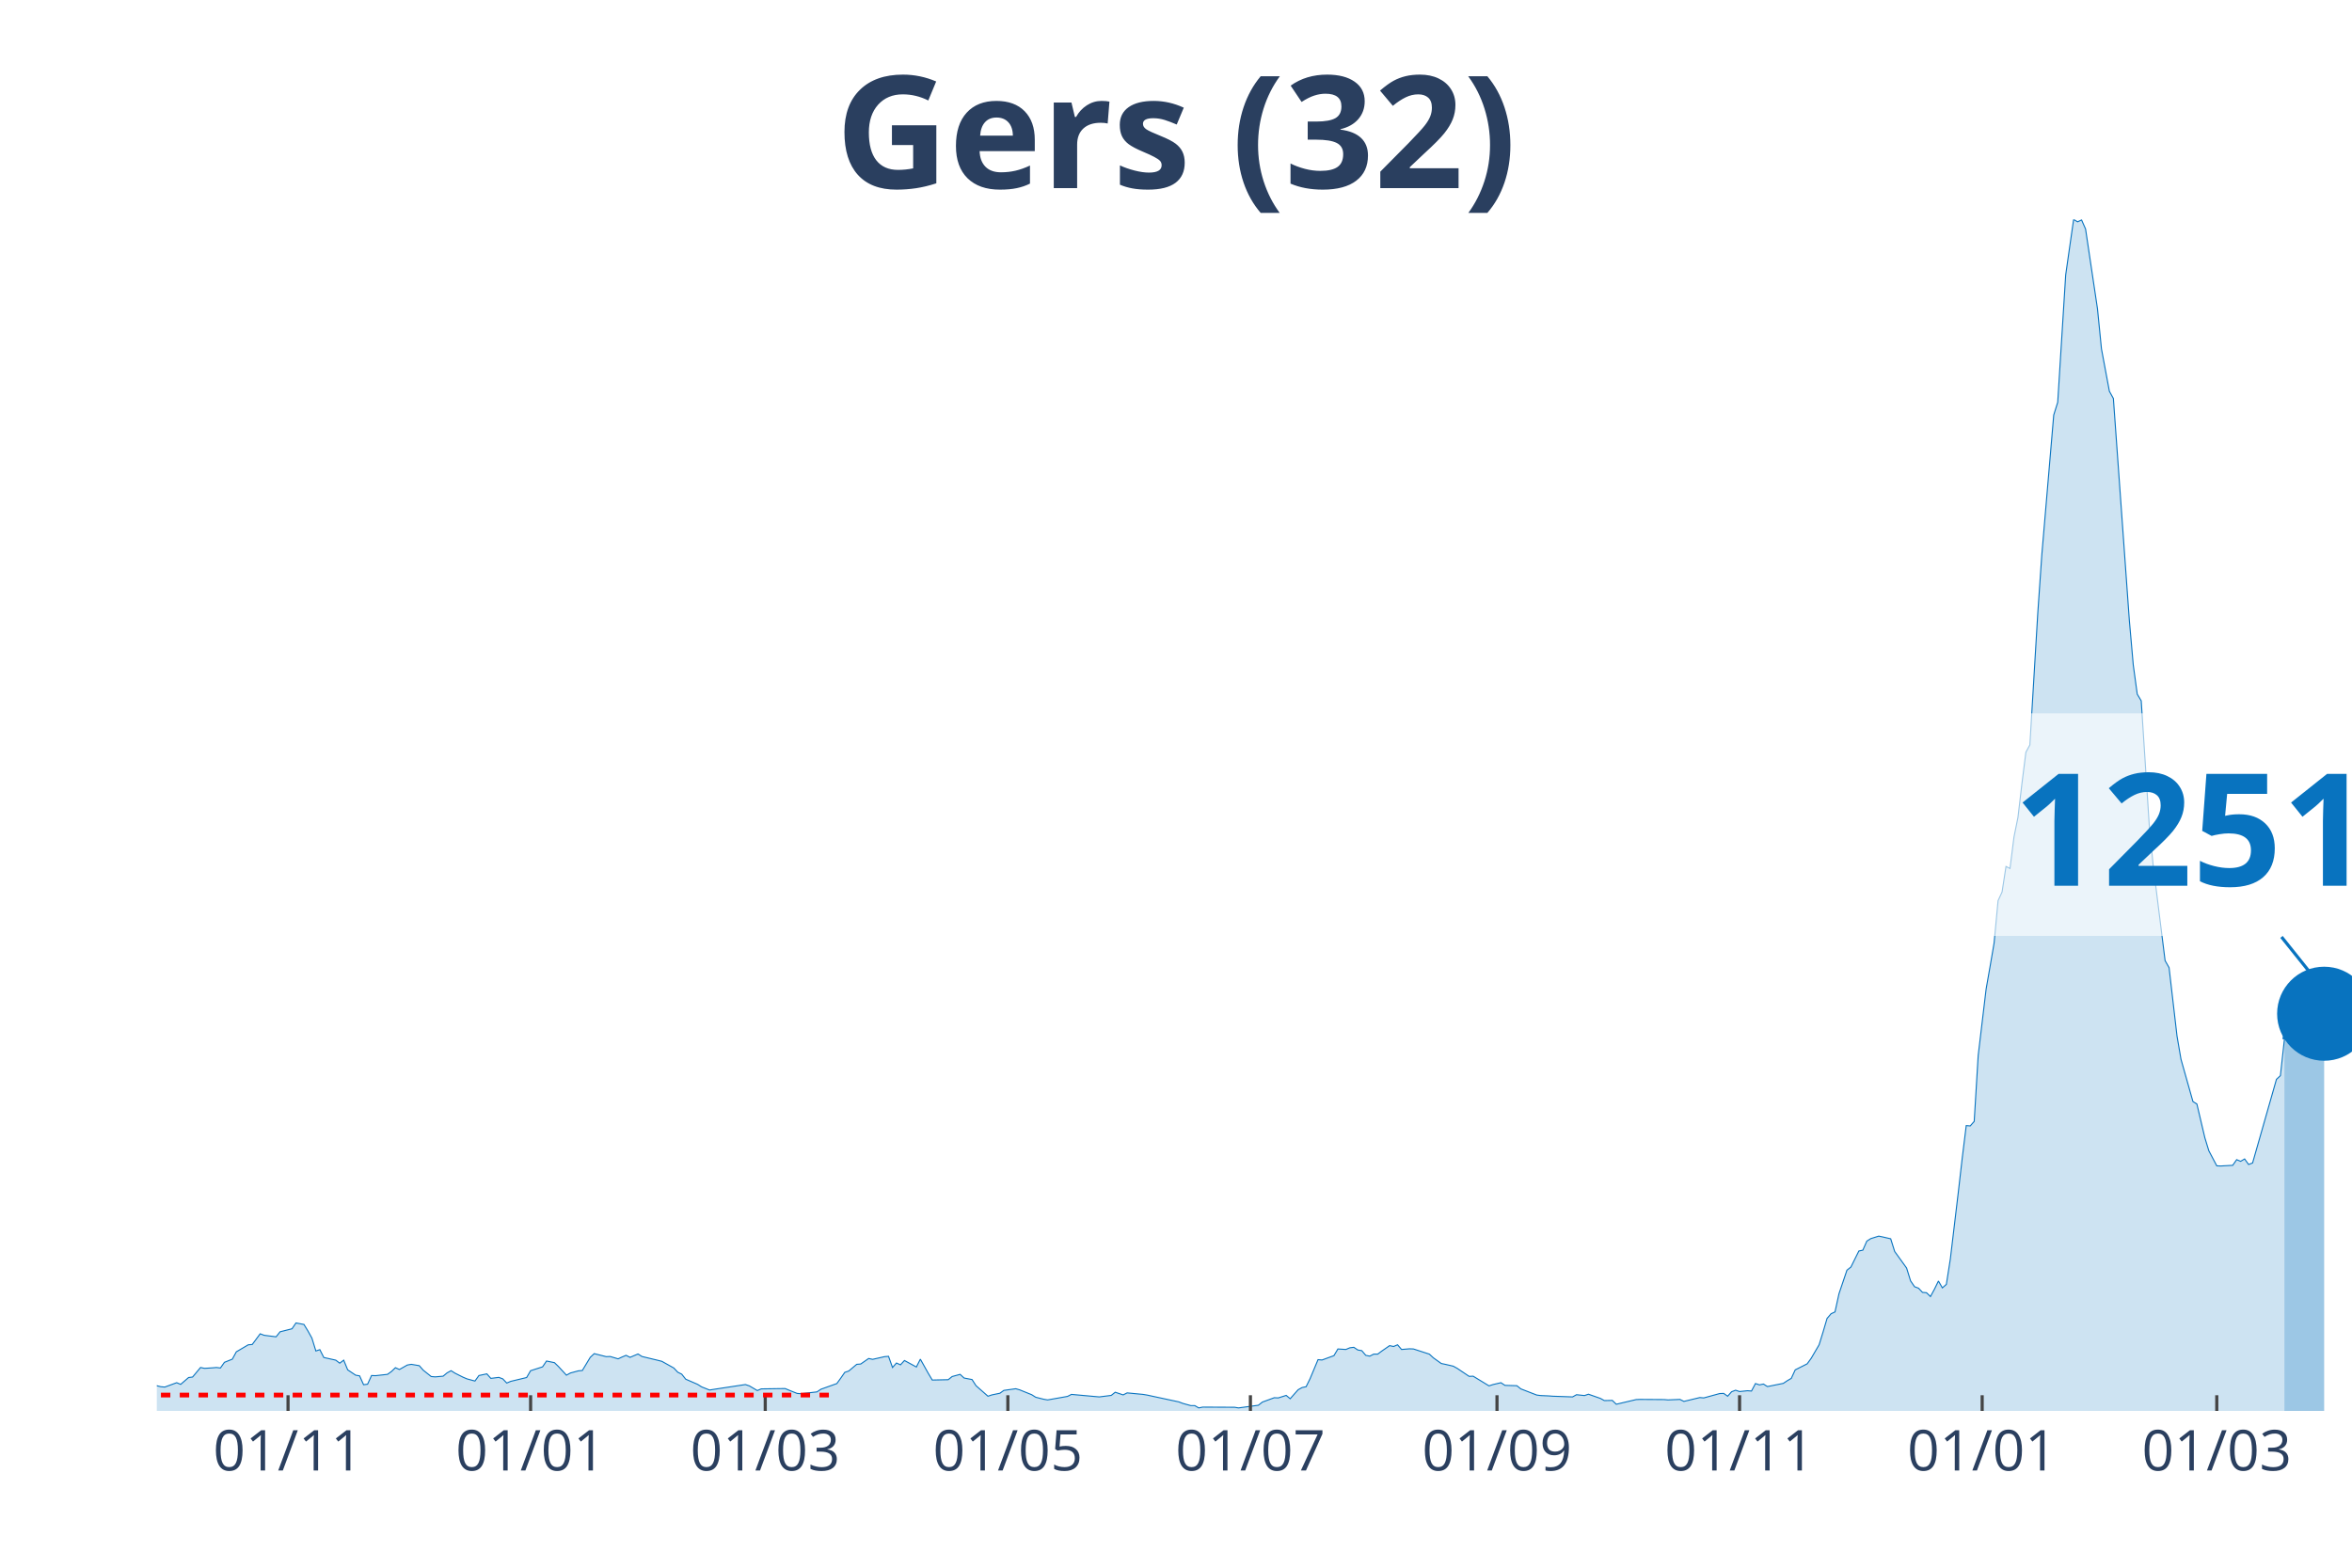
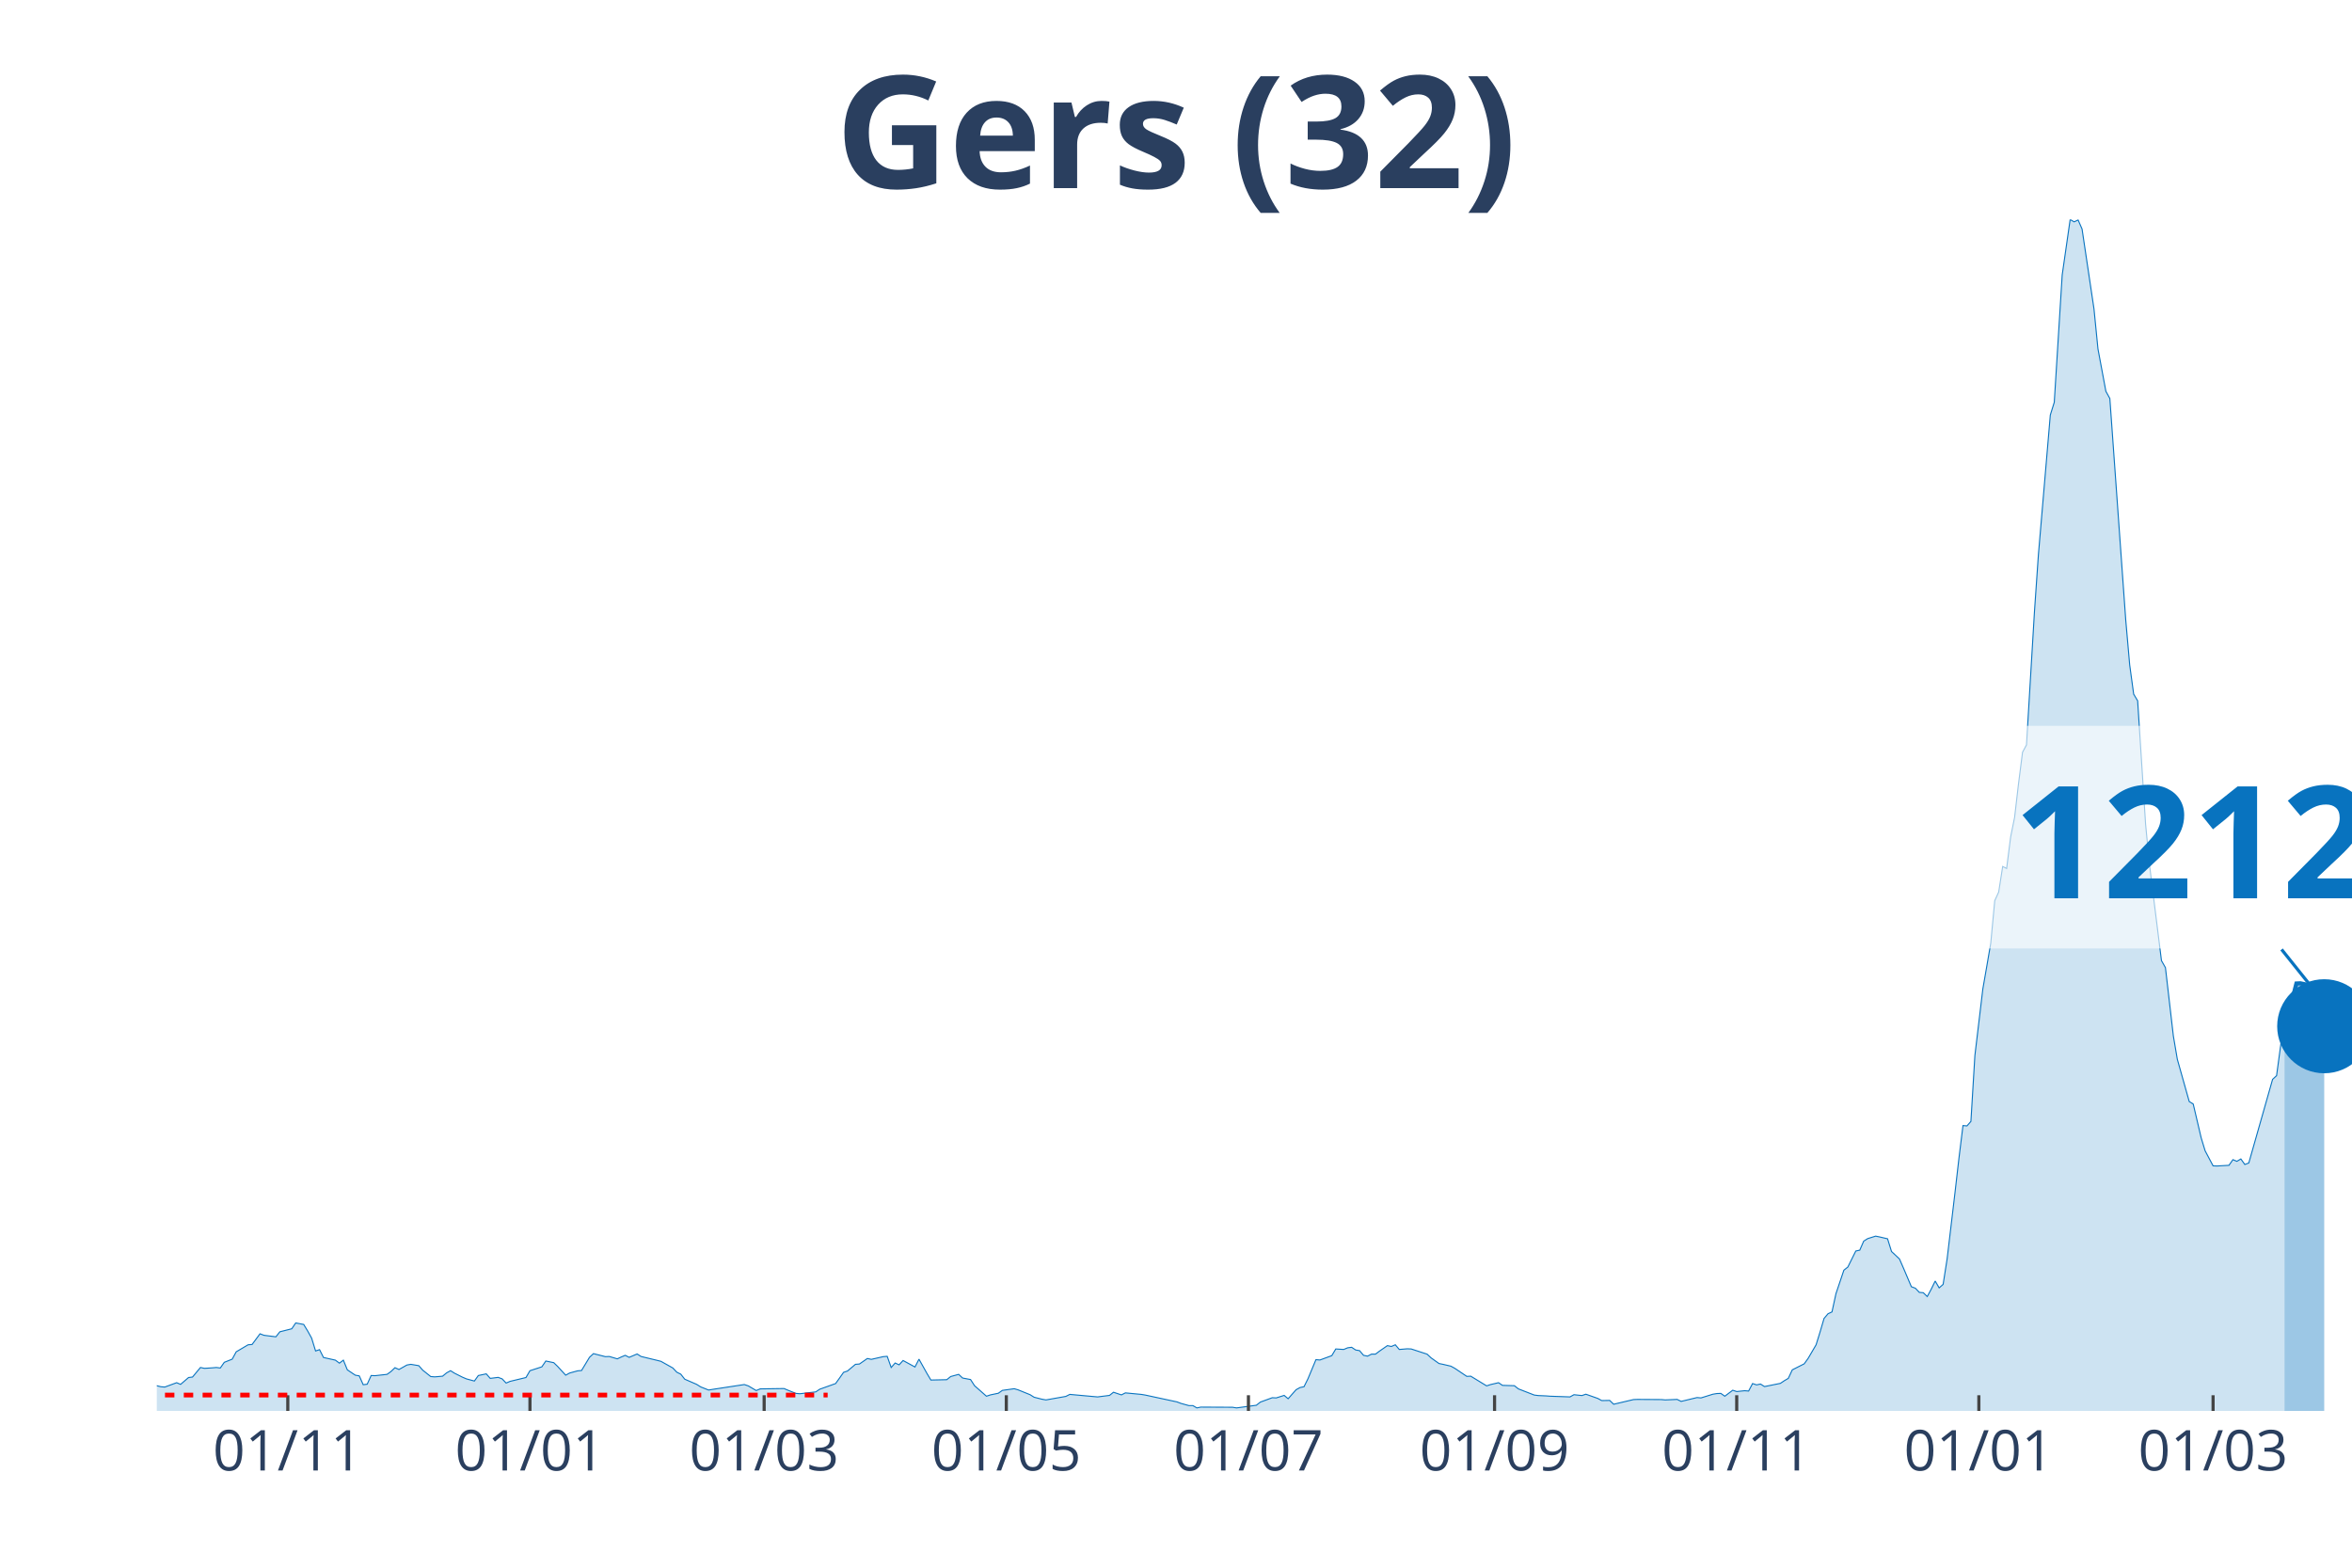
<svg xmlns="http://www.w3.org/2000/svg" class="main-svg" width="1125" height="750" style="" viewBox="0 0 750 500">
  <rect x="0" y="0" width="750" height="500" style="fill: rgb(0, 0, 0); fill-opacity: 0;" />
-   <defs id="defs-c05493">
+   <defs id="defs-14cd99">
    <g class="clips">
-       <clipPath id="clipc05493xyplot" class="plotclip">
+       <clipPath id="clip14cd99xyplot" class="plotclip">
        <rect width="700" height="380" />
      </clipPath>
-       <clipPath class="axesclip" id="clipc05493x">
+       <clipPath class="axesclip" id="clip14cd99x">
        <rect x="50" y="0" width="700" height="500" />
      </clipPath>
-       <clipPath class="axesclip" id="clipc05493y">
+       <clipPath class="axesclip" id="clip14cd99y">
        <rect x="0" y="70" width="750" height="380" />
      </clipPath>
-       <clipPath class="axesclip" id="clipc05493xy">
+       <clipPath class="axesclip" id="clip14cd99xy">
        <rect x="50" y="70" width="700" height="380" />
      </clipPath>
    </g>
    <g class="gradients" />
  </defs>
  <g class="bglayer">
    <rect class="bg" x="50" y="70" width="700" height="380" style="fill: rgb(0, 0, 0); fill-opacity: 0; stroke-width: 0;" />
  </g>
  <g class="layer-below">
    <g class="imagelayer" />
    <g class="shapelayer" />
  </g>
  <g class="cartesianlayer">
    <g class="subplot xy">
      <g class="layer-subplot">
        <g class="shapelayer" />
        <g class="imagelayer" />
      </g>
      <g class="gridlayer">
        <g class="x">
-           <path class="xgrid crisp" transform="translate(91.85,0)" d="M0,70v380" style="stroke: rgb(255, 255, 255); stroke-opacity: 1; stroke-width: 1px;" />
-           <path class="xgrid crisp" transform="translate(169.2,0)" d="M0,70v380" style="stroke: rgb(255, 255, 255); stroke-opacity: 1; stroke-width: 1px;" />
-           <path class="xgrid crisp" transform="translate(244.02,0)" d="M0,70v380" style="stroke: rgb(255, 255, 255); stroke-opacity: 1; stroke-width: 1px;" />
-           <path class="xgrid crisp" transform="translate(321.38,0)" d="M0,70v380" style="stroke: rgb(255, 255, 255); stroke-opacity: 1; stroke-width: 1px;" />
-           <path class="xgrid crisp" transform="translate(398.73,0)" d="M0,70v380" style="stroke: rgb(255, 255, 255); stroke-opacity: 1; stroke-width: 1px;" />
-           <path class="xgrid crisp" transform="translate(477.36,0)" d="M0,70v380" style="stroke: rgb(255, 255, 255); stroke-opacity: 1; stroke-width: 1px;" />
-           <path class="xgrid crisp" transform="translate(554.71,0)" d="M0,70v380" style="stroke: rgb(255, 255, 255); stroke-opacity: 1; stroke-width: 1px;" />
-           <path class="xgrid crisp" transform="translate(632.07,0)" d="M0,70v380" style="stroke: rgb(255, 255, 255); stroke-opacity: 1; stroke-width: 1px;" />
-           <path class="xgrid crisp" transform="translate(706.88,0)" d="M0,70v380" style="stroke: rgb(255, 255, 255); stroke-opacity: 1; stroke-width: 1px;" />
+           <path class="xgrid crisp" transform="translate(91.77,0)" d="M0,70v380" style="stroke: rgb(255, 255, 255); stroke-opacity: 1; stroke-width: 1px;" />
+           <path class="xgrid crisp" transform="translate(168.99,0)" d="M0,70v380" style="stroke: rgb(255, 255, 255); stroke-opacity: 1; stroke-width: 1px;" />
+           <path class="xgrid crisp" transform="translate(243.67,0)" d="M0,70v380" style="stroke: rgb(255, 255, 255); stroke-opacity: 1; stroke-width: 1px;" />
+           <path class="xgrid crisp" transform="translate(320.89,0)" d="M0,70v380" style="stroke: rgb(255, 255, 255); stroke-opacity: 1; stroke-width: 1px;" />
+           <path class="xgrid crisp" transform="translate(398.1,0)" d="M0,70v380" style="stroke: rgb(255, 255, 255); stroke-opacity: 1; stroke-width: 1px;" />
+           <path class="xgrid crisp" transform="translate(476.58,0)" d="M0,70v380" style="stroke: rgb(255, 255, 255); stroke-opacity: 1; stroke-width: 1px;" />
+           <path class="xgrid crisp" transform="translate(553.8,0)" d="M0,70v380" style="stroke: rgb(255, 255, 255); stroke-opacity: 1; stroke-width: 1px;" />
+           <path class="xgrid crisp" transform="translate(631.01,0)" d="M0,70v380" style="stroke: rgb(255, 255, 255); stroke-opacity: 1; stroke-width: 1px;" />
+           <path class="xgrid crisp" transform="translate(705.7,0)" d="M0,70v380" style="stroke: rgb(255, 255, 255); stroke-opacity: 1; stroke-width: 1px;" />
        </g>
        <g class="y" />
      </g>
      <g class="zerolinelayer" />
      <path class="xlines-below" />
      <path class="ylines-below" />
      <g class="overlines-below" />
      <g class="xaxislayer-below" />
      <g class="yaxislayer-below" />
      <g class="overaxes-below" />
-       <g class="plot" transform="translate(50, 70)" clip-path="url('#clipc05493xyplot')">
+       <g class="plot" transform="translate(50, 70)" clip-path="url('#clip14cd99xyplot')">
        <g class="scatterlayer mlayer">
-           <g class="trace scatter trace18bc74" style="stroke-miterlimit: 2;">
+           <g class="trace scatter trace9326bb" style="stroke-miterlimit: 2;">
            <g class="fills">
              <g>
-                 <path class="js-fill" d="M678.44,380L-172.46,380L-172.46,377.87L-152.17,379.41L-150.91,379.89L-106.52,380L-105.25,380L-57.07,378.67L-55.8,378.4L-45.65,377.76L-44.38,375.95L-36.78,374.73L-35.51,375.9L-32.97,375.9L-31.7,374.89L-26.63,370.95L-25.36,370.84L-21.56,370.79L-20.29,368.71L-15.22,368.5L-13.95,367.27L-12.68,367.43L-11.41,370.79L-6.34,370.89L-5.07,372.28L-2.54,372.01L-1.27,371.64L1.27,372.28L2.54,372.39L6.34,371L7.61,371.53L10.14,369.35L11.41,369.19L13.95,366.15L15.22,366.42L17.75,366.26L19.02,366.15L20.29,366.31L21.56,364.5L24.09,363.49L25.36,361.15L29.17,358.91L30.43,358.81L32.97,355.4L34.24,355.88L38.04,356.36L39.31,354.76L43.12,353.8L44.38,351.94L46.92,352.42L48.19,354.49L49.46,356.78L50.72,360.88L51.99,360.46L53.26,362.96L57.07,363.81L58.33,364.77L59.6,363.81L60.87,366.9L63.41,368.6L64.67,368.82L65.94,371.64L67.21,371.48L68.48,368.71L69.75,368.76L73.55,368.34L74.82,367.43L76.09,366.21L77.36,366.79L79.89,365.36L81.16,365.14L83.7,365.57L84.96,367.01L87.5,369.03L88.77,369.14L91.3,368.92L92.57,367.86L93.84,367.17L95.11,367.97L97.64,369.24L98.91,369.78L101.45,370.47L102.72,368.71L105.25,368.18L106.52,369.62L109.06,369.3L110.33,369.78L111.59,371.11L112.86,370.57L117.93,369.35L119.2,367.17L123.01,365.94L124.28,364.08L126.81,364.61L128.08,365.84L130.62,368.6L131.88,367.91L134.42,367.22L135.69,367.11L138.22,362.91L139.49,361.73L143.3,362.69L144.57,362.64L147.1,363.39L148.37,362.8L149.64,362.27L150.91,362.91L153.44,361.84L154.71,362.64L159.78,363.86L161.05,364.18L164.86,366.31L166.12,367.65L167.39,368.28L168.66,369.88L172.46,371.53L173.73,372.33L176.27,373.34L177.54,373.13L187.68,371.59L188.95,372.01L191.49,373.5L192.75,372.97L200.36,372.86L201.63,373.4L204.17,374.41L205.43,374.52L210.51,373.93L211.78,373.08L216.85,371.27L218.12,369.51L219.38,367.7L220.65,367.27L223.19,365.14L224.46,365.04L226.99,363.28L228.26,363.55L232.07,362.69L233.33,362.59L234.6,366.15L235.87,364.72L237.14,365.3L238.41,363.92L242.21,365.99L243.48,363.49L246.01,368.02L247.28,370.15L252.36,370.04L253.62,369.03L256.16,368.34L257.43,369.51L259.96,369.99L261.23,371.96L265.04,375.31L266.3,374.89L268.84,374.36L270.11,373.45L273.91,372.92L275.18,373.29L278.99,374.83L280.25,375.63L282.79,376.27L284.06,376.49L290.4,375.37L291.67,374.73L299.28,375.42L300.54,375.53L304.35,375.05L305.62,374.04L308.15,374.89L309.42,374.25L314.49,374.73L315.76,374.94L325.91,377.12L327.17,377.6L329.71,378.3L330.98,378.3L332.25,379.04L333.51,378.78L343.66,378.83L344.93,379.04L351.27,378.19L352.54,377.18L356.34,375.79L357.61,375.85L360.14,375.05L361.41,376.11L363.95,373.24L365.22,372.54L366.49,372.28L367.75,369.72L370.29,363.65L371.56,363.76L375.36,362.37L376.63,360.24L379.17,360.4L380.43,359.87L381.7,359.71L382.97,360.56L384.24,360.78L385.51,362.27L386.78,362.53L388.04,361.89L389.31,361.89L390.58,360.94L393.12,359.18L394.38,359.45L395.65,358.91L396.92,360.4L399.46,360.19L400.72,360.24L405.8,361.89L407.07,363.07L409.6,364.88L410.87,365.14L413.41,365.73L414.67,366.42L418.48,368.98L419.75,368.92L424.82,372.01L426.09,371.59L428.62,371L429.89,371.85L433.7,371.96L434.96,372.97L440.04,374.94L441.3,375.1L443.84,375.21L445.11,375.31L451.45,375.53L452.72,374.83L455.25,375.1L456.52,374.67L460.33,376.01L461.59,376.7L464.13,376.65L465.4,377.87L471.74,376.38L473.01,376.33L480.62,376.38L481.88,376.49L485.69,376.33L486.96,376.96L492.03,375.74L493.3,375.85L498.37,374.46L499.64,374.41L500.91,375.31L502.17,373.88L503.44,373.4L504.71,373.82L507.25,373.56L508.51,373.66L509.78,371.27L511.05,371.69L512.32,371.43L513.59,372.23L518.66,371.21L519.93,370.36L521.2,369.62L522.46,366.9L526.27,364.98L527.54,363.23L530.07,358.91L531.34,354.81L532.61,350.5L533.88,349.01L535.14,348.42L536.41,342.62L538.95,335.11L540.22,334.1L542.75,328.99L544.02,328.72L545.29,325.84L546.56,325.04L549.09,324.25L550.36,324.51L552.9,325.1L554.17,329.15L557.97,334.42L559.24,338.52L560.51,340.38L561.78,340.86L563.04,342.19L564.31,342.3L565.58,343.52L566.85,341.18L568.12,338.57L569.38,340.75L570.65,339.64L571.92,331.54L574.46,310.24L575.72,299.27L576.99,288.99L578.26,289.1L579.53,287.66L580.8,266.63L583.33,245.43L584.6,238.19L585.87,230.79L587.14,217.26L588.41,214.5L589.67,206.35L590.94,206.99L592.21,196.98L593.48,190.69L594.75,179.88L596.01,169.92L597.28,167.58L599.82,125.3L601.09,106.93L604.89,62.36L606.16,58.31L608.7,17.68L609.96,8.84L611.23,0L612.5,0.75L613.77,0.16L615.04,3.04L618.84,28.49L620.11,41.27L622.64,54.8L623.91,57.09L628.99,127.75L630.25,142.07L631.52,151.39L632.79,153.52L635.33,192.88L636.59,205.92L640.4,236.38L641.67,238.62L644.2,260.45L645.47,267.85L649.28,281.33L650.54,282.12L653.08,292.88L654.35,297.03L656.88,301.83L658.15,301.88L661.96,301.67L663.22,299.86L664.49,300.39L665.76,299.64L667.03,301.4L668.3,300.92L675.91,274.24L677.17,273.07L678.44,261.52" style="fill: rgb(8, 115, 191); fill-opacity: 0.2; stroke-width: 0;" />
+                 <path class="js-fill" d="M678.48,380L-172.15,380L-172.15,377.87L-151.9,379.41L-150.63,379.89L-106.33,380L-105.06,380L-56.96,378.67L-55.7,378.4L-45.57,377.76L-44.3,375.95L-36.71,374.73L-35.44,375.9L-32.91,375.9L-31.65,374.89L-26.58,370.95L-25.32,370.84L-21.52,370.79L-20.25,368.71L-15.19,368.5L-13.92,367.27L-12.66,367.43L-11.39,370.79L-6.33,370.89L-5.06,372.28L-2.53,372.01L-1.27,371.64L1.27,372.28L2.53,372.39L6.33,371L7.59,371.53L10.13,369.35L11.39,369.19L13.92,366.15L15.19,366.42L17.72,366.26L18.99,366.15L20.25,366.31L21.52,364.5L24.05,363.49L25.32,361.15L29.11,358.91L30.38,358.81L32.91,355.4L34.18,355.88L37.97,356.36L39.24,354.76L43.04,353.8L44.3,351.94L46.84,352.42L48.1,354.49L49.37,356.78L50.63,360.88L51.9,360.46L53.16,362.96L56.96,363.81L58.23,364.77L59.49,363.81L60.76,366.9L63.29,368.6L64.56,368.82L65.82,371.64L67.09,371.48L68.35,368.71L69.62,368.76L73.42,368.34L74.68,367.43L75.95,366.21L77.22,366.79L79.75,365.36L81.01,365.14L83.54,365.57L84.81,367.01L87.34,369.03L88.61,369.14L91.14,368.92L92.41,367.86L93.67,367.17L94.94,367.97L97.47,369.24L98.73,369.78L101.27,370.47L102.53,368.71L105.06,368.18L106.33,369.62L108.86,369.3L110.13,369.78L111.39,371.11L112.66,370.57L117.72,369.35L118.99,367.17L122.78,365.94L124.05,364.08L126.58,364.61L127.85,365.84L130.38,368.6L131.65,367.91L134.18,367.22L135.44,367.11L137.97,362.91L139.24,361.73L143.04,362.69L144.3,362.64L146.84,363.39L148.1,362.8L149.37,362.27L150.63,362.91L153.16,361.84L154.43,362.64L159.49,363.86L160.76,364.18L164.56,366.31L165.82,367.65L167.09,368.28L168.35,369.88L172.15,371.53L173.42,372.33L175.95,373.34L177.22,373.13L187.34,371.59L188.61,372.01L191.14,373.5L192.41,372.97L200,372.86L201.27,373.4L203.8,374.41L205.06,374.52L210.13,373.93L211.39,373.08L216.46,371.27L217.72,369.51L218.99,367.7L220.25,367.27L222.78,365.14L224.05,365.04L226.58,363.28L227.85,363.55L231.65,362.69L232.91,362.59L234.18,366.15L235.44,364.72L236.71,365.3L237.97,363.92L241.77,365.99L243.04,363.49L245.57,368.02L246.84,370.15L251.9,370.04L253.16,369.03L255.7,368.34L256.96,369.51L259.49,369.99L260.76,371.96L264.56,375.31L265.82,374.89L268.35,374.36L269.62,373.45L273.42,372.92L274.68,373.29L278.48,374.83L279.75,375.63L282.28,376.27L283.54,376.49L289.87,375.37L291.14,374.73L298.73,375.42L300,375.53L303.8,375.05L305.06,374.04L307.59,374.89L308.86,374.25L313.92,374.73L315.19,374.94L325.32,377.12L326.58,377.6L329.11,378.3L330.38,378.3L331.65,379.04L332.91,378.78L343.04,378.83L344.3,379.04L350.63,378.19L351.9,377.18L355.7,375.79L356.96,375.85L359.49,375.05L360.76,376.11L363.29,373.24L364.56,372.54L365.82,372.28L367.09,369.72L369.62,363.65L370.89,363.76L374.68,362.37L375.95,360.24L378.48,360.4L379.75,359.87L381.01,359.71L382.28,360.56L383.54,360.78L384.81,362.27L386.08,362.53L387.34,361.89L388.61,361.89L389.87,360.94L392.41,359.18L393.67,359.45L394.94,358.91L396.2,360.4L398.73,360.19L400,360.24L405.06,361.89L406.33,363.07L408.86,364.88L410.13,365.14L412.66,365.73L413.92,366.42L417.72,368.98L418.99,368.92L424.05,372.01L425.32,371.59L427.85,371L429.11,371.85L432.91,371.96L434.18,372.97L439.24,374.94L440.51,375.1L443.04,375.21L444.3,375.31L450.63,375.53L451.9,374.83L454.43,375.1L455.7,374.67L459.49,376.01L460.76,376.7L463.29,376.65L464.56,377.87L470.89,376.38L472.15,376.33L479.75,376.38L481.01,376.49L484.81,376.33L486.08,376.96L491.14,375.74L492.41,375.85L496.2,374.67L497.47,374.46L498.73,374.41L500,375.31L502.53,373.4L503.8,373.82L506.33,373.56L507.59,373.66L508.86,371.27L510.13,371.69L511.39,371.43L512.66,372.23L517.72,371.21L518.99,370.36L520.25,369.62L521.52,366.9L525.32,364.98L526.58,363.23L529.11,358.91L530.38,354.81L531.65,350.5L532.91,349.01L534.18,348.42L535.44,342.62L537.97,335.11L539.24,334.1L541.77,328.99L543.04,328.72L544.3,325.84L545.57,325.04L548.1,324.25L549.37,324.51L551.9,325.1L553.16,329.15L555.7,331.54L556.96,334.42L559.49,340.38L560.76,340.86L562.03,342.19L563.29,342.3L564.56,343.52L565.82,341.18L567.09,338.57L568.35,340.75L569.62,339.64L570.89,331.54L573.42,310.24L574.68,299.27L575.95,288.99L577.22,289.1L578.48,287.66L579.75,266.63L582.28,245.43L583.54,238.19L584.81,230.79L586.08,217.26L587.34,214.5L588.61,206.35L589.87,206.99L591.14,196.98L592.41,190.69L593.67,179.88L594.94,169.92L596.2,167.58L598.73,125.3L600,106.93L603.8,62.36L605.06,58.31L607.59,17.68L608.86,8.84L610.13,0L611.39,0.75L612.66,0.16L613.92,3.04L617.72,28.49L618.99,41.27L621.52,54.8L622.78,57.09L627.85,127.75L629.11,142.07L630.38,151.39L631.65,153.52L634.18,192.88L635.44,205.92L639.24,236.38L640.51,238.62L643.04,260.45L644.3,267.85L648.1,281.33L649.37,282.12L651.9,292.88L653.16,297.03L655.7,301.83L656.96,301.88L660.76,301.67L662.03,299.86L663.29,300.39L664.56,299.64L665.82,301.4L667.09,300.92L674.68,274.24L675.95,273.07L678.48,254.33" style="fill: rgb(8, 115, 191); fill-opacity: 0.2; stroke-width: 0;" />
              </g>
            </g>
            <g class="errorbars" />
            <g class="lines">
-               <path class="js-line" d="M-172.46,377.87L-152.17,379.41L-150.91,379.89L-106.52,380L-105.25,380L-57.07,378.67L-55.8,378.4L-45.65,377.76L-44.38,375.95L-36.78,374.73L-35.51,375.9L-32.97,375.9L-31.7,374.89L-26.63,370.95L-25.36,370.84L-21.56,370.79L-20.29,368.71L-15.22,368.5L-13.95,367.27L-12.68,367.43L-11.41,370.79L-6.34,370.89L-5.07,372.28L-2.54,372.01L-1.27,371.64L1.27,372.28L2.54,372.39L6.34,371L7.61,371.53L10.14,369.35L11.41,369.19L13.95,366.15L15.22,366.42L17.75,366.26L19.02,366.15L20.29,366.31L21.56,364.5L24.09,363.49L25.36,361.15L29.17,358.91L30.43,358.81L32.97,355.4L34.24,355.88L38.04,356.36L39.31,354.76L43.12,353.8L44.38,351.94L46.92,352.42L48.19,354.49L49.46,356.78L50.72,360.88L51.99,360.46L53.26,362.96L57.07,363.81L58.33,364.77L59.6,363.81L60.87,366.9L63.41,368.6L64.67,368.82L65.94,371.64L67.21,371.48L68.48,368.71L69.75,368.76L73.55,368.34L74.82,367.43L76.09,366.21L77.36,366.79L79.89,365.36L81.16,365.14L83.7,365.57L84.96,367.01L87.5,369.03L88.77,369.14L91.3,368.92L92.57,367.86L93.84,367.17L95.11,367.97L97.64,369.24L98.91,369.78L101.45,370.47L102.72,368.71L105.25,368.18L106.52,369.62L109.06,369.3L110.33,369.78L111.59,371.11L112.86,370.57L117.93,369.35L119.2,367.17L123.01,365.94L124.28,364.08L126.81,364.61L128.08,365.84L130.62,368.6L131.88,367.91L134.42,367.22L135.69,367.11L138.22,362.91L139.49,361.73L143.3,362.69L144.57,362.64L147.1,363.39L148.37,362.8L149.64,362.27L150.91,362.91L153.44,361.84L154.71,362.64L159.78,363.86L161.05,364.18L164.86,366.31L166.12,367.65L167.39,368.28L168.66,369.88L172.46,371.53L173.73,372.33L176.27,373.34L177.54,373.13L187.68,371.59L188.95,372.01L191.49,373.5L192.75,372.97L200.36,372.86L201.63,373.4L204.17,374.41L205.43,374.52L210.51,373.93L211.78,373.08L216.85,371.27L218.12,369.51L219.38,367.7L220.65,367.27L223.19,365.14L224.46,365.04L226.99,363.28L228.26,363.55L232.07,362.69L233.33,362.59L234.6,366.15L235.87,364.72L237.14,365.3L238.41,363.92L242.21,365.99L243.48,363.49L246.01,368.02L247.28,370.15L252.36,370.04L253.62,369.03L256.16,368.34L257.43,369.51L259.96,369.99L261.23,371.96L265.04,375.31L266.3,374.89L268.84,374.36L270.11,373.45L273.91,372.92L275.18,373.29L278.99,374.83L280.25,375.63L282.79,376.27L284.06,376.49L290.4,375.37L291.67,374.73L299.28,375.42L300.54,375.53L304.35,375.05L305.62,374.04L308.15,374.89L309.42,374.25L314.49,374.73L315.76,374.94L325.91,377.12L327.17,377.6L329.71,378.3L330.98,378.3L332.25,379.04L333.51,378.78L343.66,378.83L344.93,379.04L351.27,378.19L352.54,377.18L356.34,375.79L357.61,375.85L360.14,375.05L361.41,376.11L363.95,373.24L365.22,372.54L366.49,372.28L367.75,369.72L370.29,363.65L371.56,363.76L375.36,362.37L376.63,360.24L379.17,360.4L380.43,359.87L381.7,359.71L382.97,360.56L384.24,360.78L385.51,362.27L386.78,362.53L388.04,361.89L389.31,361.89L390.58,360.94L393.12,359.18L394.38,359.45L395.65,358.91L396.92,360.4L399.46,360.19L400.72,360.24L405.8,361.89L407.07,363.07L409.6,364.88L410.87,365.14L413.41,365.73L414.67,366.42L418.48,368.98L419.75,368.92L424.82,372.01L426.09,371.59L428.62,371L429.89,371.85L433.7,371.96L434.96,372.97L440.04,374.94L441.3,375.1L443.84,375.21L445.11,375.31L451.45,375.53L452.72,374.83L455.25,375.1L456.52,374.67L460.33,376.01L461.59,376.7L464.13,376.65L465.4,377.87L471.74,376.38L473.01,376.33L480.62,376.38L481.88,376.49L485.69,376.33L486.96,376.96L492.03,375.74L493.3,375.85L498.37,374.46L499.64,374.41L500.91,375.31L502.17,373.88L503.44,373.4L504.71,373.82L507.25,373.56L508.51,373.66L509.78,371.27L511.05,371.69L512.32,371.43L513.59,372.23L518.66,371.21L519.93,370.36L521.2,369.62L522.46,366.9L526.27,364.98L527.54,363.23L530.07,358.91L531.34,354.81L532.61,350.5L533.88,349.01L535.14,348.42L536.41,342.62L538.95,335.11L540.22,334.1L542.75,328.99L544.02,328.72L545.29,325.84L546.56,325.04L549.09,324.25L550.36,324.51L552.9,325.1L554.17,329.15L557.97,334.42L559.24,338.52L560.51,340.38L561.78,340.86L563.04,342.19L564.31,342.3L565.58,343.52L566.85,341.18L568.12,338.57L569.38,340.75L570.65,339.64L571.92,331.54L574.46,310.24L575.72,299.27L576.99,288.99L578.26,289.1L579.53,287.66L580.8,266.63L583.33,245.43L584.6,238.19L585.87,230.79L587.14,217.26L588.41,214.5L589.67,206.35L590.94,206.99L592.21,196.98L593.48,190.69L594.75,179.88L596.01,169.92L597.28,167.58L599.82,125.3L601.09,106.93L604.89,62.36L606.16,58.31L608.7,17.68L609.96,8.84L611.23,0L612.5,0.75L613.77,0.16L615.04,3.04L618.84,28.49L620.11,41.27L622.64,54.8L623.91,57.09L628.99,127.75L630.25,142.07L631.52,151.39L632.79,153.52L635.33,192.88L636.59,205.92L640.4,236.38L641.67,238.62L644.2,260.45L645.47,267.85L649.28,281.33L650.54,282.12L653.08,292.88L654.35,297.03L656.88,301.83L658.15,301.88L661.96,301.67L663.22,299.86L664.49,300.39L665.76,299.64L667.03,301.4L668.3,300.92L675.91,274.24L677.17,273.07L678.44,261.52" style="vector-effect: non-scaling-stroke; fill: none; stroke: rgb(8, 115, 191); stroke-opacity: 1; stroke-width: 0.5px; opacity: 1;" />
+               <path class="js-line" d="M-172.15,377.87L-151.9,379.41L-150.63,379.89L-106.33,380L-105.06,380L-56.96,378.67L-55.7,378.4L-45.57,377.76L-44.3,375.95L-36.71,374.73L-35.44,375.9L-32.91,375.9L-31.65,374.89L-26.58,370.95L-25.32,370.84L-21.52,370.79L-20.25,368.71L-15.19,368.5L-13.92,367.27L-12.66,367.43L-11.39,370.79L-6.33,370.89L-5.06,372.28L-2.53,372.01L-1.27,371.64L1.27,372.28L2.53,372.39L6.33,371L7.59,371.53L10.13,369.35L11.39,369.19L13.92,366.15L15.19,366.42L17.72,366.26L18.99,366.15L20.25,366.31L21.52,364.5L24.05,363.49L25.32,361.15L29.11,358.91L30.38,358.81L32.91,355.4L34.18,355.88L37.97,356.36L39.24,354.76L43.04,353.8L44.3,351.94L46.84,352.42L48.1,354.49L49.37,356.78L50.63,360.88L51.9,360.46L53.16,362.96L56.96,363.81L58.23,364.77L59.49,363.81L60.76,366.9L63.29,368.6L64.56,368.82L65.82,371.64L67.09,371.48L68.35,368.71L69.62,368.76L73.42,368.34L74.68,367.43L75.95,366.21L77.22,366.79L79.75,365.36L81.01,365.14L83.54,365.57L84.81,367.01L87.34,369.03L88.61,369.14L91.14,368.92L92.41,367.86L93.67,367.17L94.94,367.97L97.47,369.24L98.73,369.78L101.27,370.47L102.53,368.71L105.06,368.18L106.33,369.62L108.86,369.3L110.13,369.78L111.39,371.11L112.66,370.57L117.72,369.35L118.99,367.17L122.78,365.94L124.05,364.08L126.58,364.61L127.85,365.84L130.38,368.6L131.65,367.91L134.18,367.22L135.44,367.11L137.97,362.91L139.24,361.73L143.04,362.69L144.3,362.64L146.84,363.39L148.1,362.8L149.37,362.27L150.63,362.91L153.16,361.84L154.43,362.64L159.49,363.86L160.76,364.18L164.56,366.31L165.82,367.65L167.09,368.28L168.35,369.88L172.15,371.53L173.42,372.33L175.95,373.34L177.22,373.13L187.34,371.59L188.61,372.01L191.14,373.5L192.41,372.97L200,372.86L201.27,373.4L203.8,374.41L205.06,374.52L210.13,373.93L211.39,373.08L216.46,371.27L217.72,369.51L218.99,367.7L220.25,367.27L222.78,365.14L224.05,365.04L226.58,363.28L227.85,363.55L231.65,362.69L232.91,362.59L234.18,366.15L235.44,364.72L236.71,365.3L237.97,363.92L241.77,365.99L243.04,363.49L245.57,368.02L246.84,370.15L251.9,370.04L253.16,369.03L255.7,368.34L256.96,369.51L259.49,369.99L260.76,371.96L264.56,375.31L265.82,374.89L268.35,374.36L269.62,373.45L273.42,372.92L274.68,373.29L278.48,374.83L279.75,375.63L282.28,376.27L283.54,376.49L289.87,375.37L291.14,374.73L298.73,375.42L300,375.53L303.8,375.05L305.06,374.04L307.59,374.89L308.86,374.25L313.92,374.73L315.19,374.94L325.32,377.12L326.58,377.6L329.11,378.3L330.38,378.3L331.65,379.04L332.91,378.78L343.04,378.83L344.3,379.04L350.63,378.19L351.9,377.18L355.7,375.79L356.96,375.85L359.49,375.05L360.76,376.11L363.29,373.24L364.56,372.54L365.82,372.28L367.09,369.72L369.62,363.65L370.89,363.76L374.68,362.37L375.95,360.24L378.48,360.4L379.75,359.87L381.01,359.71L382.28,360.56L383.54,360.78L384.81,362.27L386.08,362.53L387.34,361.89L388.61,361.89L389.87,360.94L392.41,359.18L393.67,359.45L394.94,358.91L396.2,360.4L398.73,360.19L400,360.24L405.06,361.89L406.33,363.07L408.86,364.88L410.13,365.14L412.66,365.73L413.92,366.42L417.72,368.98L418.99,368.92L424.05,372.01L425.32,371.59L427.85,371L429.11,371.85L432.91,371.96L434.18,372.97L439.24,374.94L440.51,375.1L443.04,375.21L444.3,375.31L450.63,375.53L451.9,374.83L454.43,375.1L455.7,374.67L459.49,376.01L460.76,376.7L463.29,376.65L464.56,377.87L470.89,376.38L472.15,376.33L479.75,376.38L481.01,376.49L484.81,376.33L486.08,376.96L491.14,375.74L492.41,375.85L496.2,374.67L497.47,374.46L498.73,374.41L500,375.31L502.53,373.4L503.8,373.82L506.33,373.56L507.59,373.66L508.86,371.27L510.13,371.69L511.39,371.43L512.66,372.23L517.72,371.21L518.99,370.36L520.25,369.62L521.52,366.9L525.32,364.98L526.58,363.23L529.11,358.91L530.38,354.81L531.65,350.5L532.91,349.01L534.18,348.42L535.44,342.62L537.97,335.11L539.24,334.1L541.77,328.99L543.04,328.72L544.3,325.84L545.57,325.04L548.1,324.25L549.37,324.51L551.9,325.1L553.16,329.15L555.7,331.54L556.96,334.42L559.49,340.38L560.76,340.86L562.03,342.19L563.29,342.3L564.56,343.52L565.82,341.18L567.09,338.57L568.35,340.75L569.62,339.64L570.89,331.54L573.42,310.24L574.68,299.27L575.95,288.99L577.22,289.1L578.48,287.66L579.75,266.63L582.28,245.43L583.54,238.19L584.81,230.79L586.08,217.26L587.34,214.5L588.61,206.35L589.87,206.99L591.14,196.98L592.41,190.69L593.67,179.88L594.94,169.92L596.2,167.58L598.73,125.3L600,106.93L603.8,62.36L605.06,58.31L607.59,17.68L608.86,8.84L610.13,0L611.39,0.75L612.66,0.16L613.92,3.04L617.72,28.49L618.99,41.27L621.52,54.8L622.78,57.09L627.85,127.75L629.11,142.07L630.38,151.39L631.65,153.52L634.18,192.88L635.44,205.92L639.24,236.38L640.51,238.62L643.04,260.45L644.3,267.85L648.1,281.33L649.37,282.12L651.9,292.88L653.16,297.03L655.7,301.83L656.96,301.88L660.76,301.67L662.03,299.86L663.29,300.39L664.56,299.64L665.82,301.4L667.09,300.92L674.68,274.24L675.95,273.07L678.48,254.33" style="vector-effect: non-scaling-stroke; fill: none; stroke: rgb(8, 115, 191); stroke-opacity: 1; stroke-width: 0.5px; opacity: 1;" />
            </g>
            <g class="points" />
            <g class="text" />
          </g>
-           <g class="trace scatter trace7ac80f" style="stroke-miterlimit: 2;">
+           <g class="trace scatter trace4d90ca" style="stroke-miterlimit: 2;">
            <g class="fills">
              <g>
-                 <path class="js-fill" d="M691.12,380L678.44,380L678.44,261.52L680.98,249.85L682.25,248.68L683.51,243.68L684.78,243.62L686.05,243.89L687.32,246.5L691.12,253.32" style="fill: rgb(8, 115, 191); fill-opacity: 0.4; stroke-width: 0;" />
+                 <path class="js-fill" d="M691.14,380L678.48,380L678.48,254.33L679.75,249.85L681.01,248.68L682.28,243.68L683.54,243.62L684.81,243.89L686.08,246.5L691.14,257.31" style="fill: rgb(8, 115, 191); fill-opacity: 0.4; stroke-width: 0;" />
              </g>
            </g>
            <g class="errorbars" />
            <g class="lines">
-               <path class="js-line" d="M678.44,261.52L680.98,249.85L682.25,248.68L683.51,243.68L684.78,243.62L686.05,243.89L687.32,246.5L691.12,253.32" style="vector-effect: non-scaling-stroke; fill: none; stroke: rgb(8, 115, 191); stroke-opacity: 1; stroke-width: 2px; opacity: 1;" />
+               <path class="js-line" d="M678.48,254.33L679.75,249.85L681.01,248.68L682.28,243.68L683.54,243.62L684.81,243.89L686.08,246.5L691.14,257.31" style="vector-effect: non-scaling-stroke; fill: none; stroke: rgb(8, 115, 191); stroke-opacity: 1; stroke-width: 2px; opacity: 1;" />
            </g>
            <g class="points" />
            <g class="text" />
          </g>
-           <g class="trace scatter trace269dbf" style="stroke-miterlimit: 2; opacity: 1;">
+           <g class="trace scatter tracef82f66" style="stroke-miterlimit: 2; opacity: 1;">
            <g class="fills" />
            <g class="errorbars" />
            <g class="lines" />
            <g class="points">
-               <path class="point" transform="translate(691.12,253.32)" d="M15,0A15,15 0 1,1 0,-15A15,15 0 0,1 15,0Z" style="opacity: 1; stroke-width: 0px; fill: rgb(8, 115, 191); fill-opacity: 1;" />
+               <path class="point" transform="translate(691.14,257.31)" d="M15,0A15,15 0 1,1 0,-15A15,15 0 0,1 15,0Z" style="opacity: 1; stroke-width: 0px; fill: rgb(8, 115, 191); fill-opacity: 1;" />
            </g>
            <g class="text" />
          </g>
        </g>
      </g>
      <g class="overplot" />
      <path class="xlines-above crisp" style="fill: none; stroke-width: 1px; stroke: rgb(0, 0, 0); stroke-opacity: 0;" d="" />
      <path class="ylines-above crisp" style="fill: none;" d="M0,0" />
      <g class="overlines-above" />
      <g class="xaxislayer-above">
-         <path class="xtick ticks crisp" d="M0,450v-5" transform="translate(91.85,0)" style="stroke: rgb(68, 68, 68); stroke-opacity: 1; stroke-width: 1px;" />
-         <path class="xtick ticks crisp" d="M0,450v-5" transform="translate(169.2,0)" style="stroke: rgb(68, 68, 68); stroke-opacity: 1; stroke-width: 1px;" />
-         <path class="xtick ticks crisp" d="M0,450v-5" transform="translate(244.02,0)" style="stroke: rgb(68, 68, 68); stroke-opacity: 1; stroke-width: 1px;" />
-         <path class="xtick ticks crisp" d="M0,450v-5" transform="translate(321.38,0)" style="stroke: rgb(68, 68, 68); stroke-opacity: 1; stroke-width: 1px;" />
-         <path class="xtick ticks crisp" d="M0,450v-5" transform="translate(398.73,0)" style="stroke: rgb(68, 68, 68); stroke-opacity: 1; stroke-width: 1px;" />
-         <path class="xtick ticks crisp" d="M0,450v-5" transform="translate(477.36,0)" style="stroke: rgb(68, 68, 68); stroke-opacity: 1; stroke-width: 1px;" />
-         <path class="xtick ticks crisp" d="M0,450v-5" transform="translate(554.71,0)" style="stroke: rgb(68, 68, 68); stroke-opacity: 1; stroke-width: 1px;" />
-         <path class="xtick ticks crisp" d="M0,450v-5" transform="translate(632.07,0)" style="stroke: rgb(68, 68, 68); stroke-opacity: 1; stroke-width: 1px;" />
-         <path class="xtick ticks crisp" d="M0,450v-5" transform="translate(706.88,0)" style="stroke: rgb(68, 68, 68); stroke-opacity: 1; stroke-width: 1px;" />
+         <path class="xtick ticks crisp" d="M0,450v-5" transform="translate(91.77,0)" style="stroke: rgb(68, 68, 68); stroke-opacity: 1; stroke-width: 1px;" />
+         <path class="xtick ticks crisp" d="M0,450v-5" transform="translate(168.99,0)" style="stroke: rgb(68, 68, 68); stroke-opacity: 1; stroke-width: 1px;" />
+         <path class="xtick ticks crisp" d="M0,450v-5" transform="translate(243.67,0)" style="stroke: rgb(68, 68, 68); stroke-opacity: 1; stroke-width: 1px;" />
+         <path class="xtick ticks crisp" d="M0,450v-5" transform="translate(320.89,0)" style="stroke: rgb(68, 68, 68); stroke-opacity: 1; stroke-width: 1px;" />
+         <path class="xtick ticks crisp" d="M0,450v-5" transform="translate(398.1,0)" style="stroke: rgb(68, 68, 68); stroke-opacity: 1; stroke-width: 1px;" />
+         <path class="xtick ticks crisp" d="M0,450v-5" transform="translate(476.58,0)" style="stroke: rgb(68, 68, 68); stroke-opacity: 1; stroke-width: 1px;" />
+         <path class="xtick ticks crisp" d="M0,450v-5" transform="translate(553.8,0)" style="stroke: rgb(68, 68, 68); stroke-opacity: 1; stroke-width: 1px;" />
+         <path class="xtick ticks crisp" d="M0,450v-5" transform="translate(631.01,0)" style="stroke: rgb(68, 68, 68); stroke-opacity: 1; stroke-width: 1px;" />
+         <path class="xtick ticks crisp" d="M0,450v-5" transform="translate(705.7,0)" style="stroke: rgb(68, 68, 68); stroke-opacity: 1; stroke-width: 1px;" />
        <g class="xtick">
-           <text text-anchor="middle" x="0" y="469" transform="translate(91.85,0)" style="font-family: 'Open Sans', verdana, arial, sans-serif; font-size: 18px; fill: rgb(42, 63, 95); fill-opacity: 1; white-space: pre;">01/11</text>
+           <text text-anchor="middle" x="0" y="469" transform="translate(91.77,0)" style="font-family: 'Open Sans', verdana, arial, sans-serif; font-size: 18px; fill: rgb(42, 63, 95); fill-opacity: 1; white-space: pre;">01/11</text>
        </g>
        <g class="xtick">
-           <text text-anchor="middle" x="0" y="469" transform="translate(169.2,0)" style="font-family: 'Open Sans', verdana, arial, sans-serif; font-size: 18px; fill: rgb(42, 63, 95); fill-opacity: 1; white-space: pre;">01/01</text>
+           <text text-anchor="middle" x="0" y="469" transform="translate(168.99,0)" style="font-family: 'Open Sans', verdana, arial, sans-serif; font-size: 18px; fill: rgb(42, 63, 95); fill-opacity: 1; white-space: pre;">01/01</text>
        </g>
        <g class="xtick">
-           <text text-anchor="middle" x="0" y="469" transform="translate(244.02,0)" style="font-family: 'Open Sans', verdana, arial, sans-serif; font-size: 18px; fill: rgb(42, 63, 95); fill-opacity: 1; white-space: pre;">01/03</text>
+           <text text-anchor="middle" x="0" y="469" transform="translate(243.67,0)" style="font-family: 'Open Sans', verdana, arial, sans-serif; font-size: 18px; fill: rgb(42, 63, 95); fill-opacity: 1; white-space: pre;">01/03</text>
        </g>
        <g class="xtick">
-           <text text-anchor="middle" x="0" y="469" transform="translate(321.38,0)" style="font-family: 'Open Sans', verdana, arial, sans-serif; font-size: 18px; fill: rgb(42, 63, 95); fill-opacity: 1; white-space: pre;">01/05</text>
+           <text text-anchor="middle" x="0" y="469" transform="translate(320.89,0)" style="font-family: 'Open Sans', verdana, arial, sans-serif; font-size: 18px; fill: rgb(42, 63, 95); fill-opacity: 1; white-space: pre;">01/05</text>
        </g>
        <g class="xtick">
-           <text text-anchor="middle" x="0" y="469" transform="translate(398.73,0)" style="font-family: 'Open Sans', verdana, arial, sans-serif; font-size: 18px; fill: rgb(42, 63, 95); fill-opacity: 1; white-space: pre;">01/07</text>
+           <text text-anchor="middle" x="0" y="469" transform="translate(398.1,0)" style="font-family: 'Open Sans', verdana, arial, sans-serif; font-size: 18px; fill: rgb(42, 63, 95); fill-opacity: 1; white-space: pre;">01/07</text>
        </g>
        <g class="xtick">
-           <text text-anchor="middle" x="0" y="469" transform="translate(477.36,0)" style="font-family: 'Open Sans', verdana, arial, sans-serif; font-size: 18px; fill: rgb(42, 63, 95); fill-opacity: 1; white-space: pre;">01/09</text>
+           <text text-anchor="middle" x="0" y="469" transform="translate(476.58,0)" style="font-family: 'Open Sans', verdana, arial, sans-serif; font-size: 18px; fill: rgb(42, 63, 95); fill-opacity: 1; white-space: pre;">01/09</text>
        </g>
        <g class="xtick">
-           <text text-anchor="middle" x="0" y="469" transform="translate(554.71,0)" style="font-family: 'Open Sans', verdana, arial, sans-serif; font-size: 18px; fill: rgb(42, 63, 95); fill-opacity: 1; white-space: pre;">01/11</text>
+           <text text-anchor="middle" x="0" y="469" transform="translate(553.8,0)" style="font-family: 'Open Sans', verdana, arial, sans-serif; font-size: 18px; fill: rgb(42, 63, 95); fill-opacity: 1; white-space: pre;">01/11</text>
        </g>
        <g class="xtick">
-           <text text-anchor="middle" x="0" y="469" transform="translate(632.07,0)" style="font-family: 'Open Sans', verdana, arial, sans-serif; font-size: 18px; fill: rgb(42, 63, 95); fill-opacity: 1; white-space: pre;">01/01</text>
+           <text text-anchor="middle" x="0" y="469" transform="translate(631.01,0)" style="font-family: 'Open Sans', verdana, arial, sans-serif; font-size: 18px; fill: rgb(42, 63, 95); fill-opacity: 1; white-space: pre;">01/01</text>
        </g>
        <g class="xtick">
-           <text text-anchor="middle" x="0" y="469" transform="translate(706.88,0)" style="font-family: 'Open Sans', verdana, arial, sans-serif; font-size: 18px; fill: rgb(42, 63, 95); fill-opacity: 1; white-space: pre;">01/03</text>
+           <text text-anchor="middle" x="0" y="469" transform="translate(705.7,0)" style="font-family: 'Open Sans', verdana, arial, sans-serif; font-size: 18px; fill: rgb(42, 63, 95); fill-opacity: 1; white-space: pre;">01/03</text>
        </g>
      </g>
      <g class="yaxislayer-above" />
      <g class="overaxes-above" />
    </g>
  </g>
  <g class="polarlayer" />
  <g class="ternarylayer" />
  <g class="geolayer" />
  <g class="funnelarealayer" />
  <g class="pielayer" />
  <g class="treemaplayer" />
  <g class="sunburstlayer" />
  <g class="glimages" />
-   <defs id="topdefs-c05493">
+   <defs id="topdefs-14cd99">
    <g class="clips" />
  </defs>
  <g class="layer-above">
    <g class="imagelayer" />
    <g class="shapelayer">
-       <path data-index="0" fill-rule="evenodd" d="M-662.68,444.94L264.31,444.94" clip-path="url('#clipc05493xy')" style="opacity: 1; stroke: rgb(255, 0, 0); stroke-opacity: 1; fill: rgb(0, 0, 0); fill-opacity: 0; stroke-dasharray: 3px, 3px; stroke-width: 1.5px;" />
+       <path data-index="0" fill-rule="evenodd" d="M-661.39,444.94L263.92,444.94" clip-path="url('#clip14cd99xy')" style="opacity: 1; stroke: rgb(255, 0, 0); stroke-opacity: 1; fill: rgb(0, 0, 0); fill-opacity: 0; stroke-dasharray: 3px, 3px; stroke-width: 1.5px;" />
    </g>
  </g>
  <g class="infolayer">
    <g class="g-gtitle">
      <text class="gtitle" x="375" y="25" text-anchor="middle" dy="0.7em" style="font-family: 'Open Sans', verdana, arial, sans-serif; font-size: 50px; fill: rgb(42, 63, 95); opacity: 1; font-weight: normal; white-space: pre;">
        <tspan style="font-weight:bold">Gers (32)</tspan>
      </text>
    </g>
    <g class="g-xtitle" />
    <g class="annotation" data-index="0" style="opacity: 1;">
-       <g class="annotation-text-g" transform="rotate(0,699.12,263.32)">
-         <g class="cursor-pointer" transform="translate(627, 227)">
+       <g class="annotation-text-g" transform="rotate(0,699.14,267.31)">
+         <g class="cursor-pointer" transform="translate(627, 231)">
          <rect class="bg" x="0.5" y="0.5" width="143" height="71" style="stroke-width: 1px; stroke: rgb(0, 0, 0); stroke-opacity: 0; fill: rgb(255, 255, 255); fill-opacity: 0.6;" />
          <text class="annotation-text" text-anchor="middle" x="72.078" y="55.5" style="font-family: 'Open Sans', verdana, arial, sans-serif; font-size: 50px; fill: rgb(8, 115, 191); fill-opacity: 1; white-space: pre;">
-             <tspan style="font-weight:bold">1251 </tspan>
+             <tspan style="font-weight:bold">1212 </tspan>
          </text>
        </g>
      </g>
      <g class="annotation-arrow-g" style="opacity: 1;">
-         <path d="M727.52,298.82L739.12,313.32" style="stroke-width: 1px; stroke: rgb(8, 115, 191); stroke-opacity: 1; stroke-dasharray: 0px, 0px, 18.569px, 18.569px;" />
+         <path d="M727.54,302.81L739.14,317.31" style="stroke-width: 1px; stroke: rgb(8, 115, 191); stroke-opacity: 1; stroke-dasharray: 0px, 0px, 18.569px, 18.569px;" />
      </g>
    </g>
  </g>
</svg>
